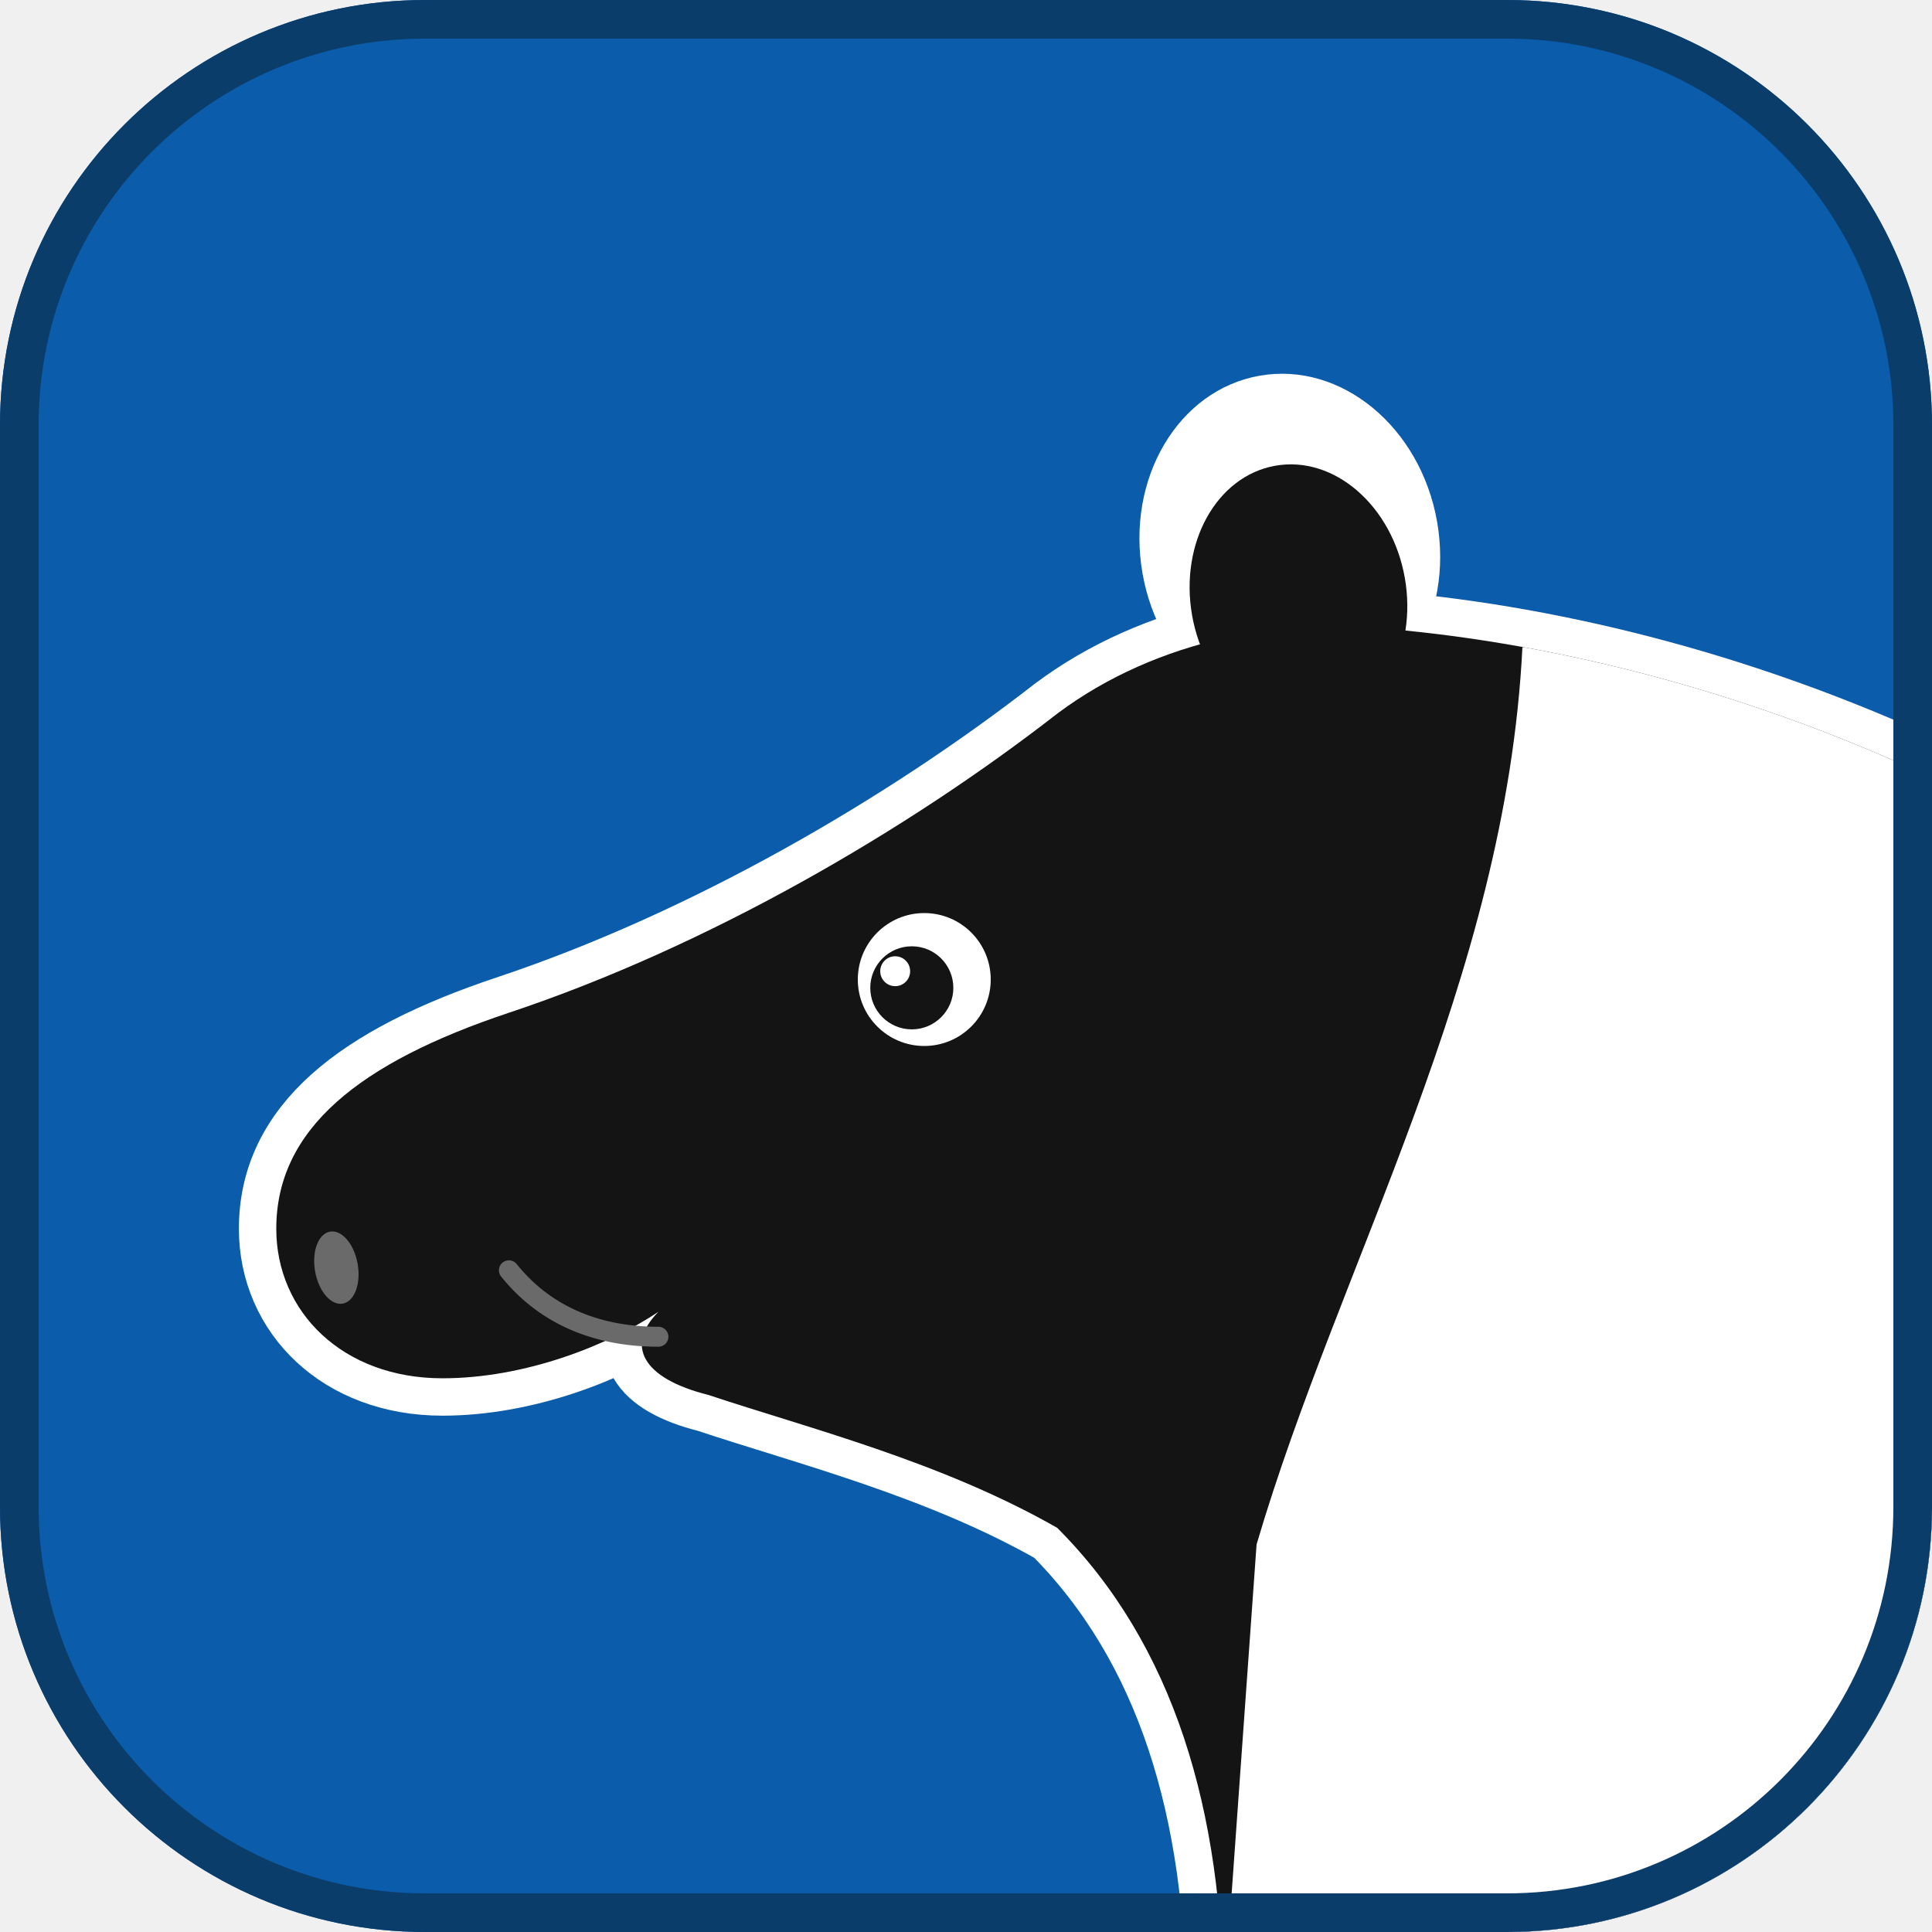
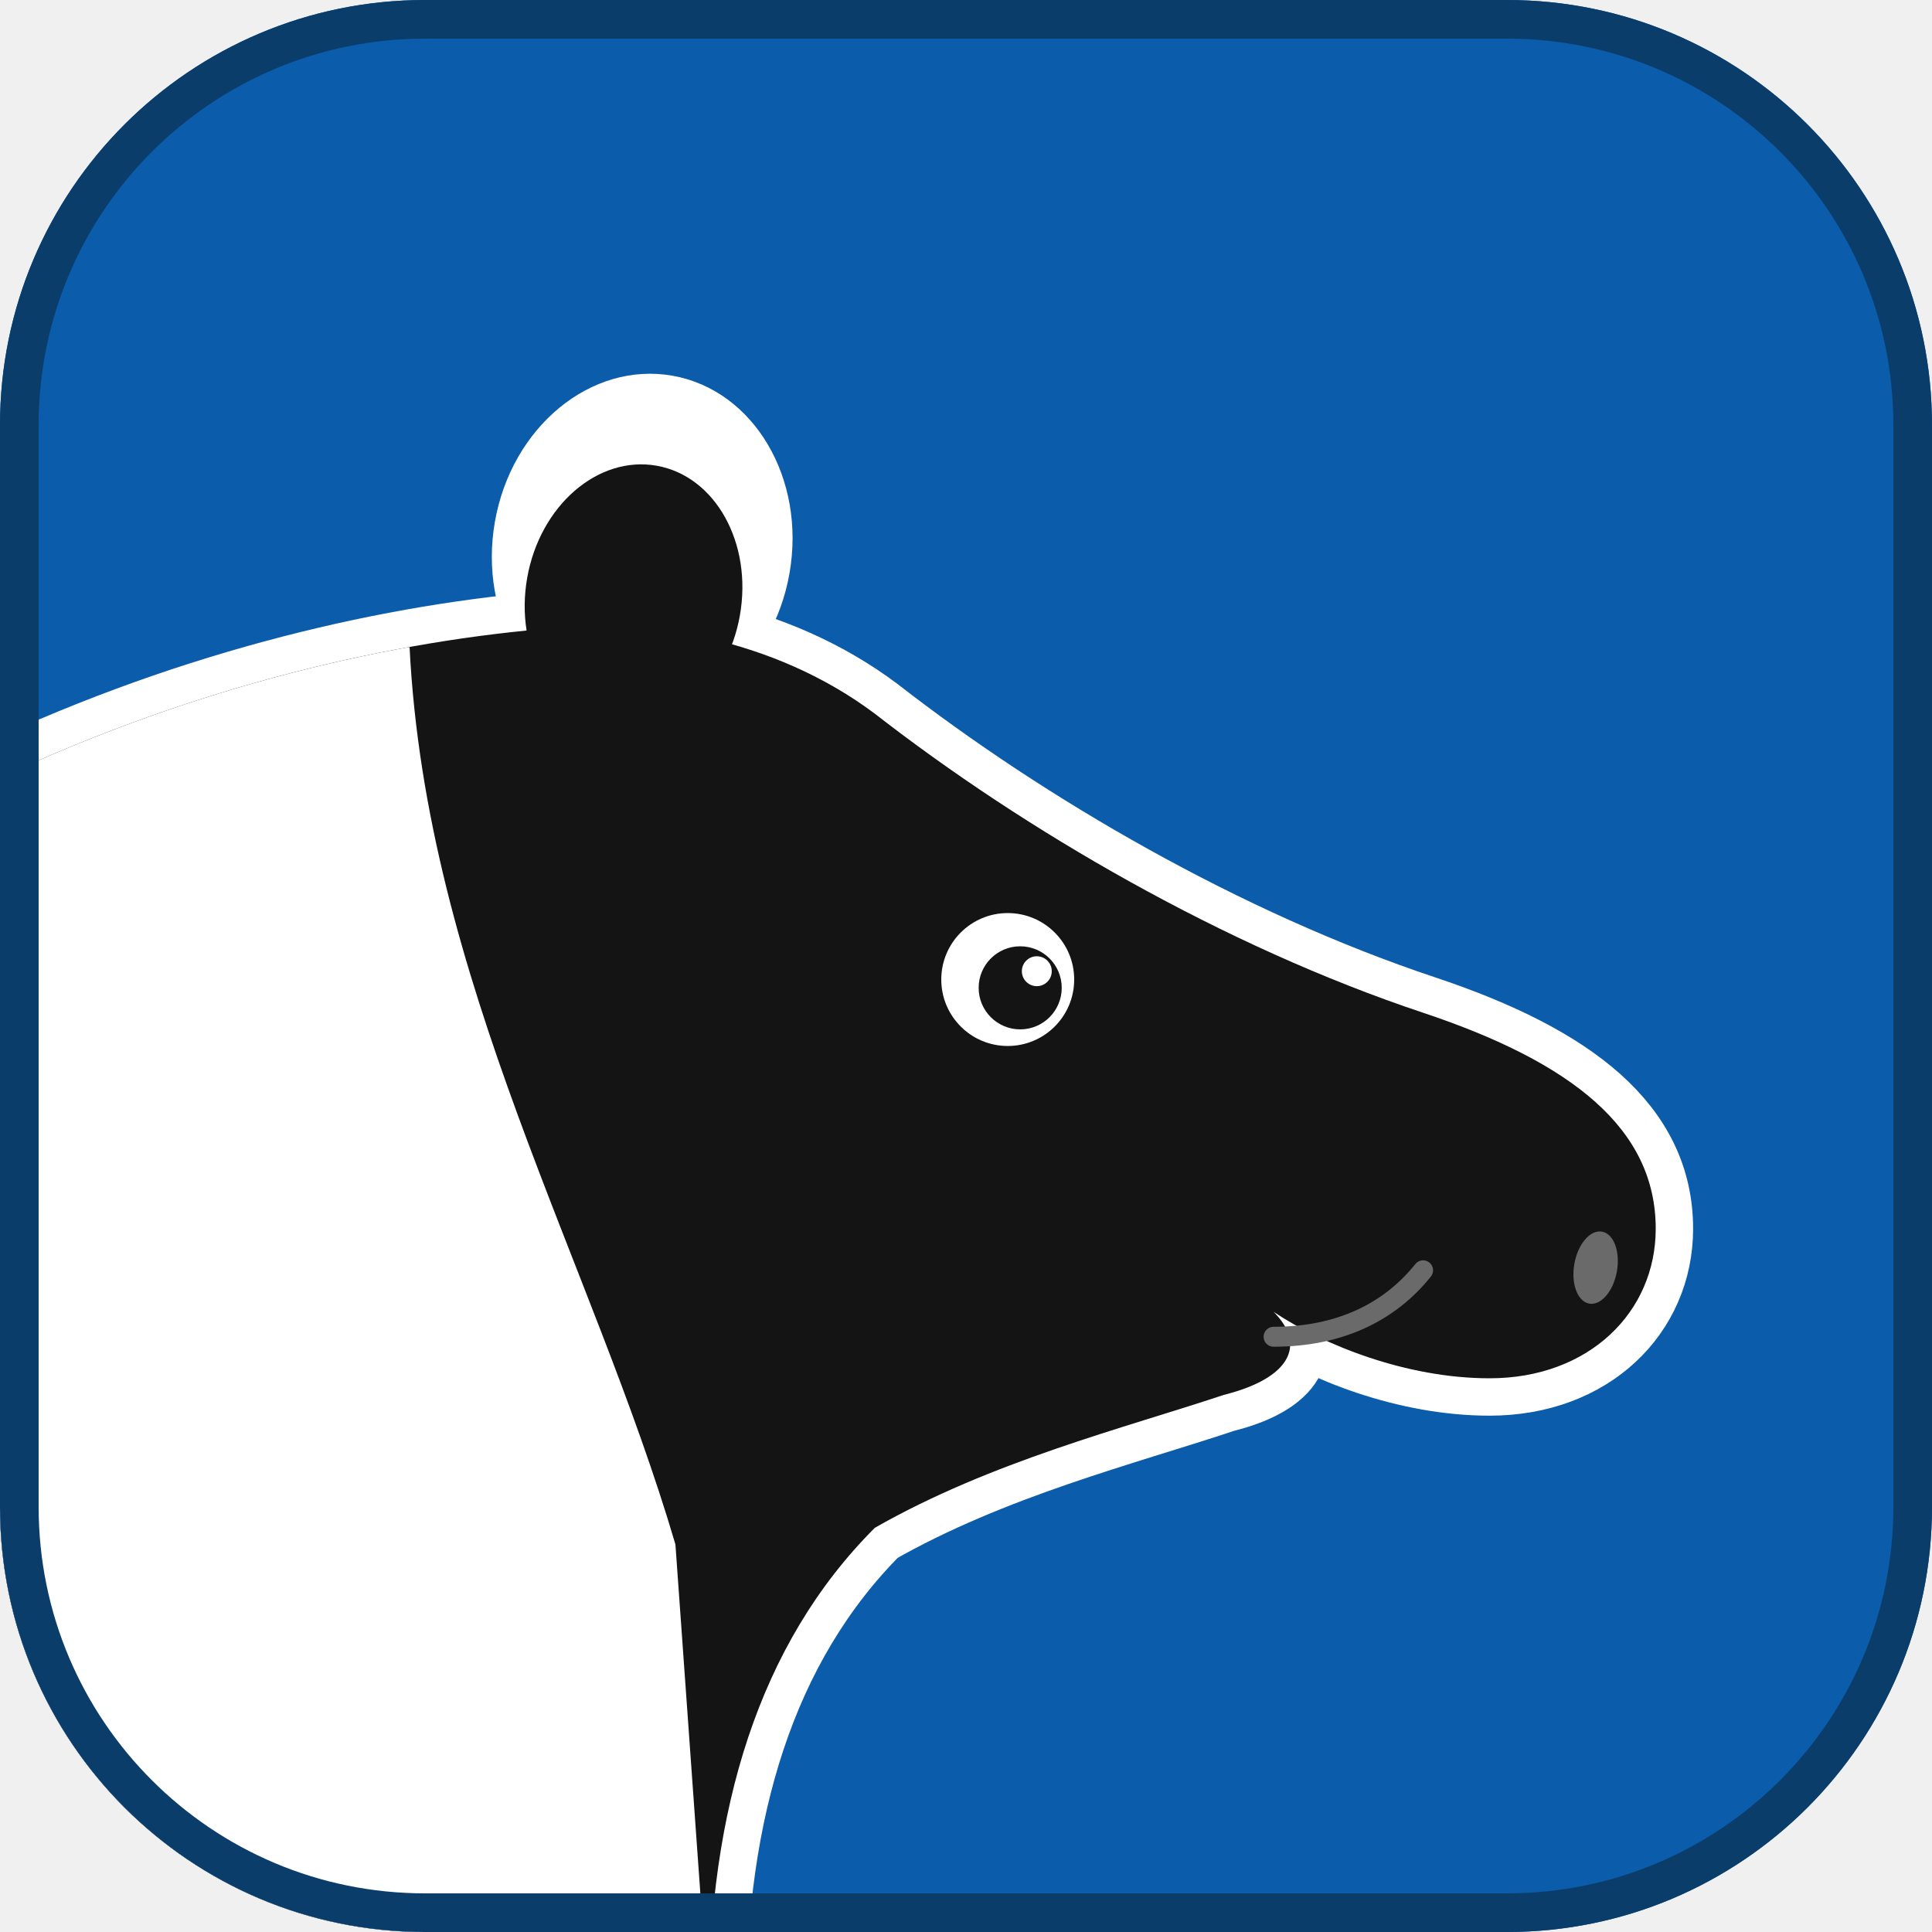
<svg xmlns="http://www.w3.org/2000/svg" viewBox="0 0 200 200" role="img" aria-label="MyEduStats tapir logo">
  <clipPath id="badge1">
    <rect width="200" height="200" rx="44" />
  </clipPath>
  <rect width="200" height="200" rx="44" fill="#0b5cab" />
  <g clip-path="url(#badge1)">
-     <clipPath id="s1">
-       <path d="M10 120 C10 108 20 100 38 94 C62 86 86 72 104 58 C116 49 132 46 146 48 C166 50 190 56 214 68 L214 214 L124 214 C124 190 118 170 104 156 C90 148 74 144 62 140 C54 138 52 134 56 130 C50 134 40 138 30 138 C18 138 10 130 10 120 Z" transform="translate(20,24) scale(0.86)" />
-     </clipPath>
-     <g transform="translate(20,24) scale(0.86)">
-       <ellipse cx="132" cy="38" rx="18" ry="21" fill="#fff" transform="rotate(-10 132 38)" />
-       <path d="M10 120 C10 108 20 100 38 94 C62 86 86 72 104 58 C116 49 132 46 146 48 C166 50 190 56 214 68 L214 214 L124 214 C124 190 118 170 104 156 C90 148 74 144 62 140 C54 138 52 134 56 130 C50 134 40 138 30 138 C18 138 10 130 10 120 Z" fill="#141414" stroke="#fff" stroke-width="9" stroke-linejoin="round" paint-order="stroke" />
-       <ellipse cx="132" cy="44" rx="13" ry="16" fill="#141414" transform="rotate(-10 132 38)" />
-     </g>
-     <g clip-path="url(#s1)">
-       <path d="M160 50 C158 90 138 124 128 158 L124 214 L214 214 L214 50 Z" fill="#fff" transform="translate(20,24) scale(0.86)" />
-     </g>
-     <g transform="translate(20,24) scale(0.86)">
-       <circle cx="88" cy="90" r="8" fill="#fff" />
-       <circle cx="86.5" cy="91" r="5" fill="#141414" />
-       <circle cx="84.5" cy="89" r="1.8" fill="#fff" />
-       <ellipse cx="17" cy="124" rx="2.6" ry="4.4" fill="#6a6a6a" transform="rotate(-10 21 123)" />
-       <path d="M56 133 C48 133 42 130 38 125" fill="none" stroke="#6a6a6a" stroke-width="2.4" stroke-linecap="round" />
+     <g transform="translate(200,0) scale(-1,1)">
+       <clipPath id="s1">
+         <path d="M10 120 C10 108 20 100 38 94 C62 86 86 72 104 58 C116 49 132 46 146 48 C166 50 190 56 214 68 L214 214 L124 214 C124 190 118 170 104 156 C90 148 74 144 62 140 C54 138 52 134 56 130 C50 134 40 138 30 138 C18 138 10 130 10 120 Z" transform="translate(20,24) scale(0.86)" />
+       </clipPath>
+       <g transform="translate(20,24) scale(0.86)">
+         <ellipse cx="132" cy="38" rx="18" ry="21" fill="#fff" transform="rotate(-10 132 38)" />
+         <path d="M10 120 C10 108 20 100 38 94 C62 86 86 72 104 58 C116 49 132 46 146 48 C166 50 190 56 214 68 L214 214 L124 214 C124 190 118 170 104 156 C90 148 74 144 62 140 C54 138 52 134 56 130 C50 134 40 138 30 138 C18 138 10 130 10 120 Z" fill="#141414" stroke="#fff" stroke-width="9" stroke-linejoin="round" paint-order="stroke" />
+         <ellipse cx="132" cy="44" rx="13" ry="16" fill="#141414" transform="rotate(-10 132 38)" />
+       </g>
+       <g clip-path="url(#s1)">
+         <path d="M160 50 C158 90 138 124 128 158 L124 214 L214 214 L214 50 Z" fill="#fff" transform="translate(20,24) scale(0.86)" />
+       </g>
+       <g transform="translate(20,24) scale(0.86)">
+         <circle cx="88" cy="90" r="8" fill="#fff" />
+         <circle cx="86.5" cy="91" r="5" fill="#141414" />
+         <circle cx="84.5" cy="89" r="1.8" fill="#fff" />
+         <ellipse cx="17" cy="124" rx="2.6" ry="4.4" fill="#6a6a6a" transform="rotate(-10 21 123)" />
+         <path d="M56 133 C48 133 42 130 38 125" fill="none" stroke="#6a6a6a" stroke-width="2.4" stroke-linecap="round" />
+       </g>
    </g>
  </g>
  <rect x="2" y="2" width="196" height="196" rx="42" fill="none" stroke="#0b3d6b" stroke-width="4" />
</svg>
